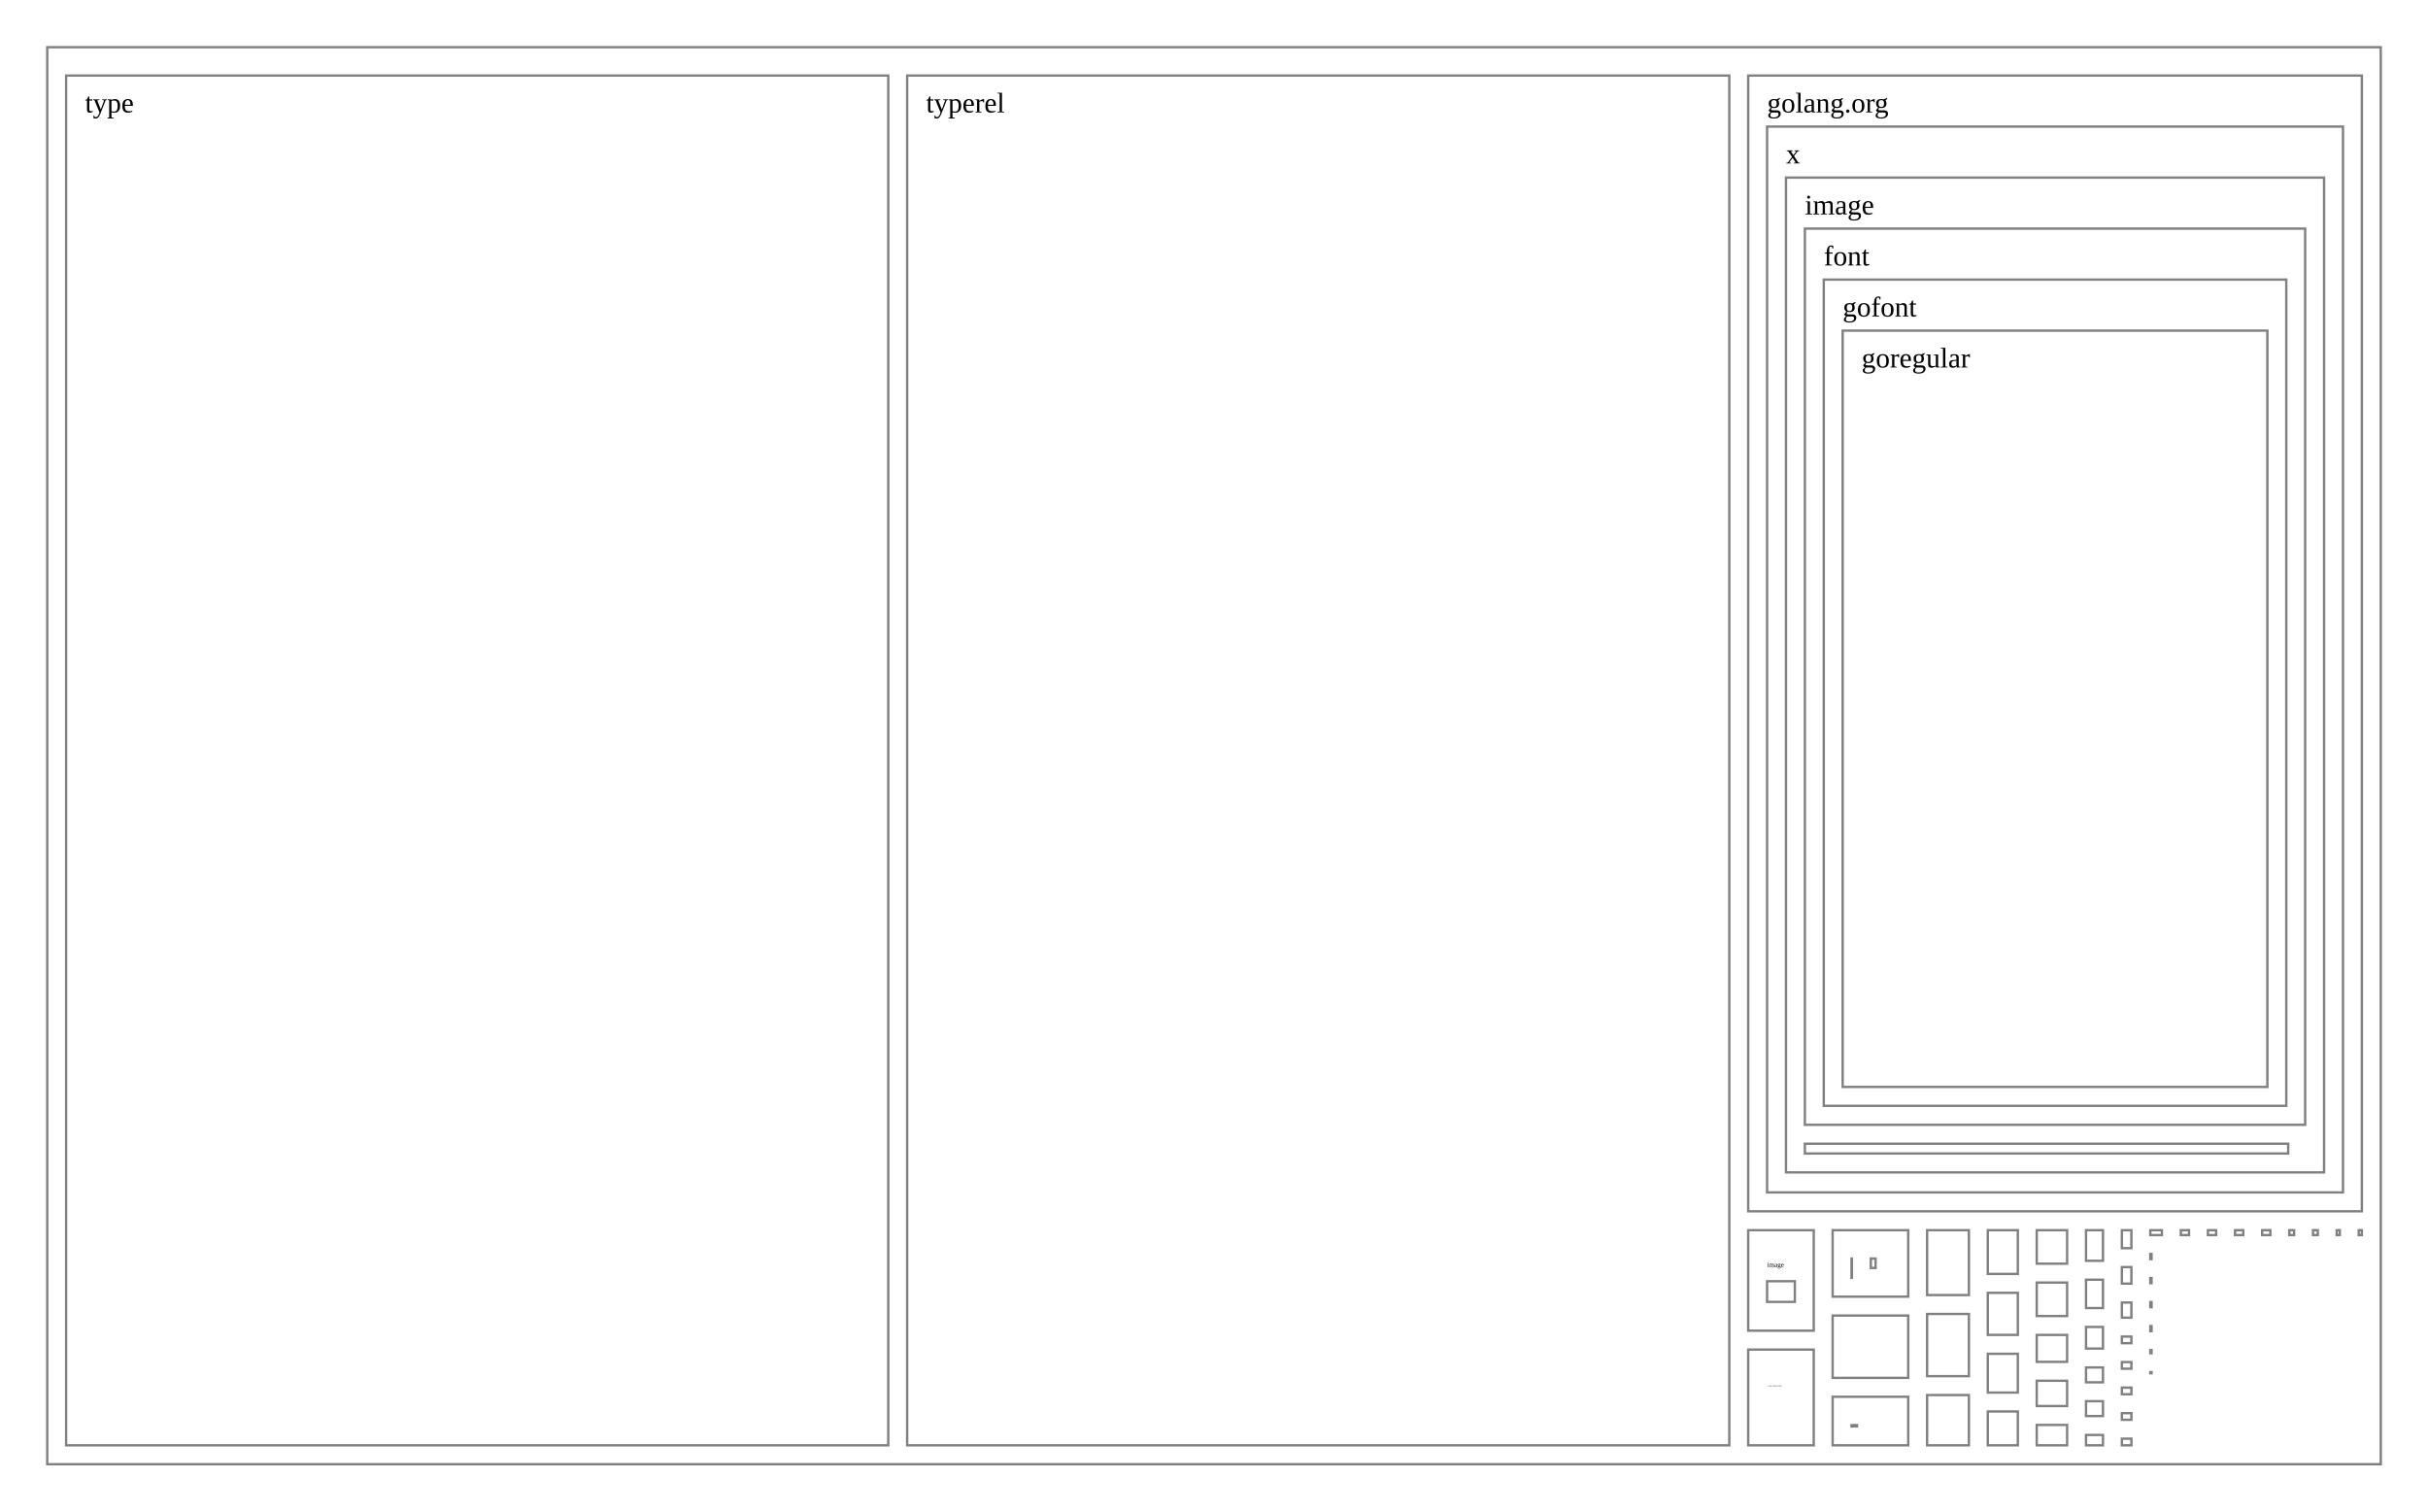
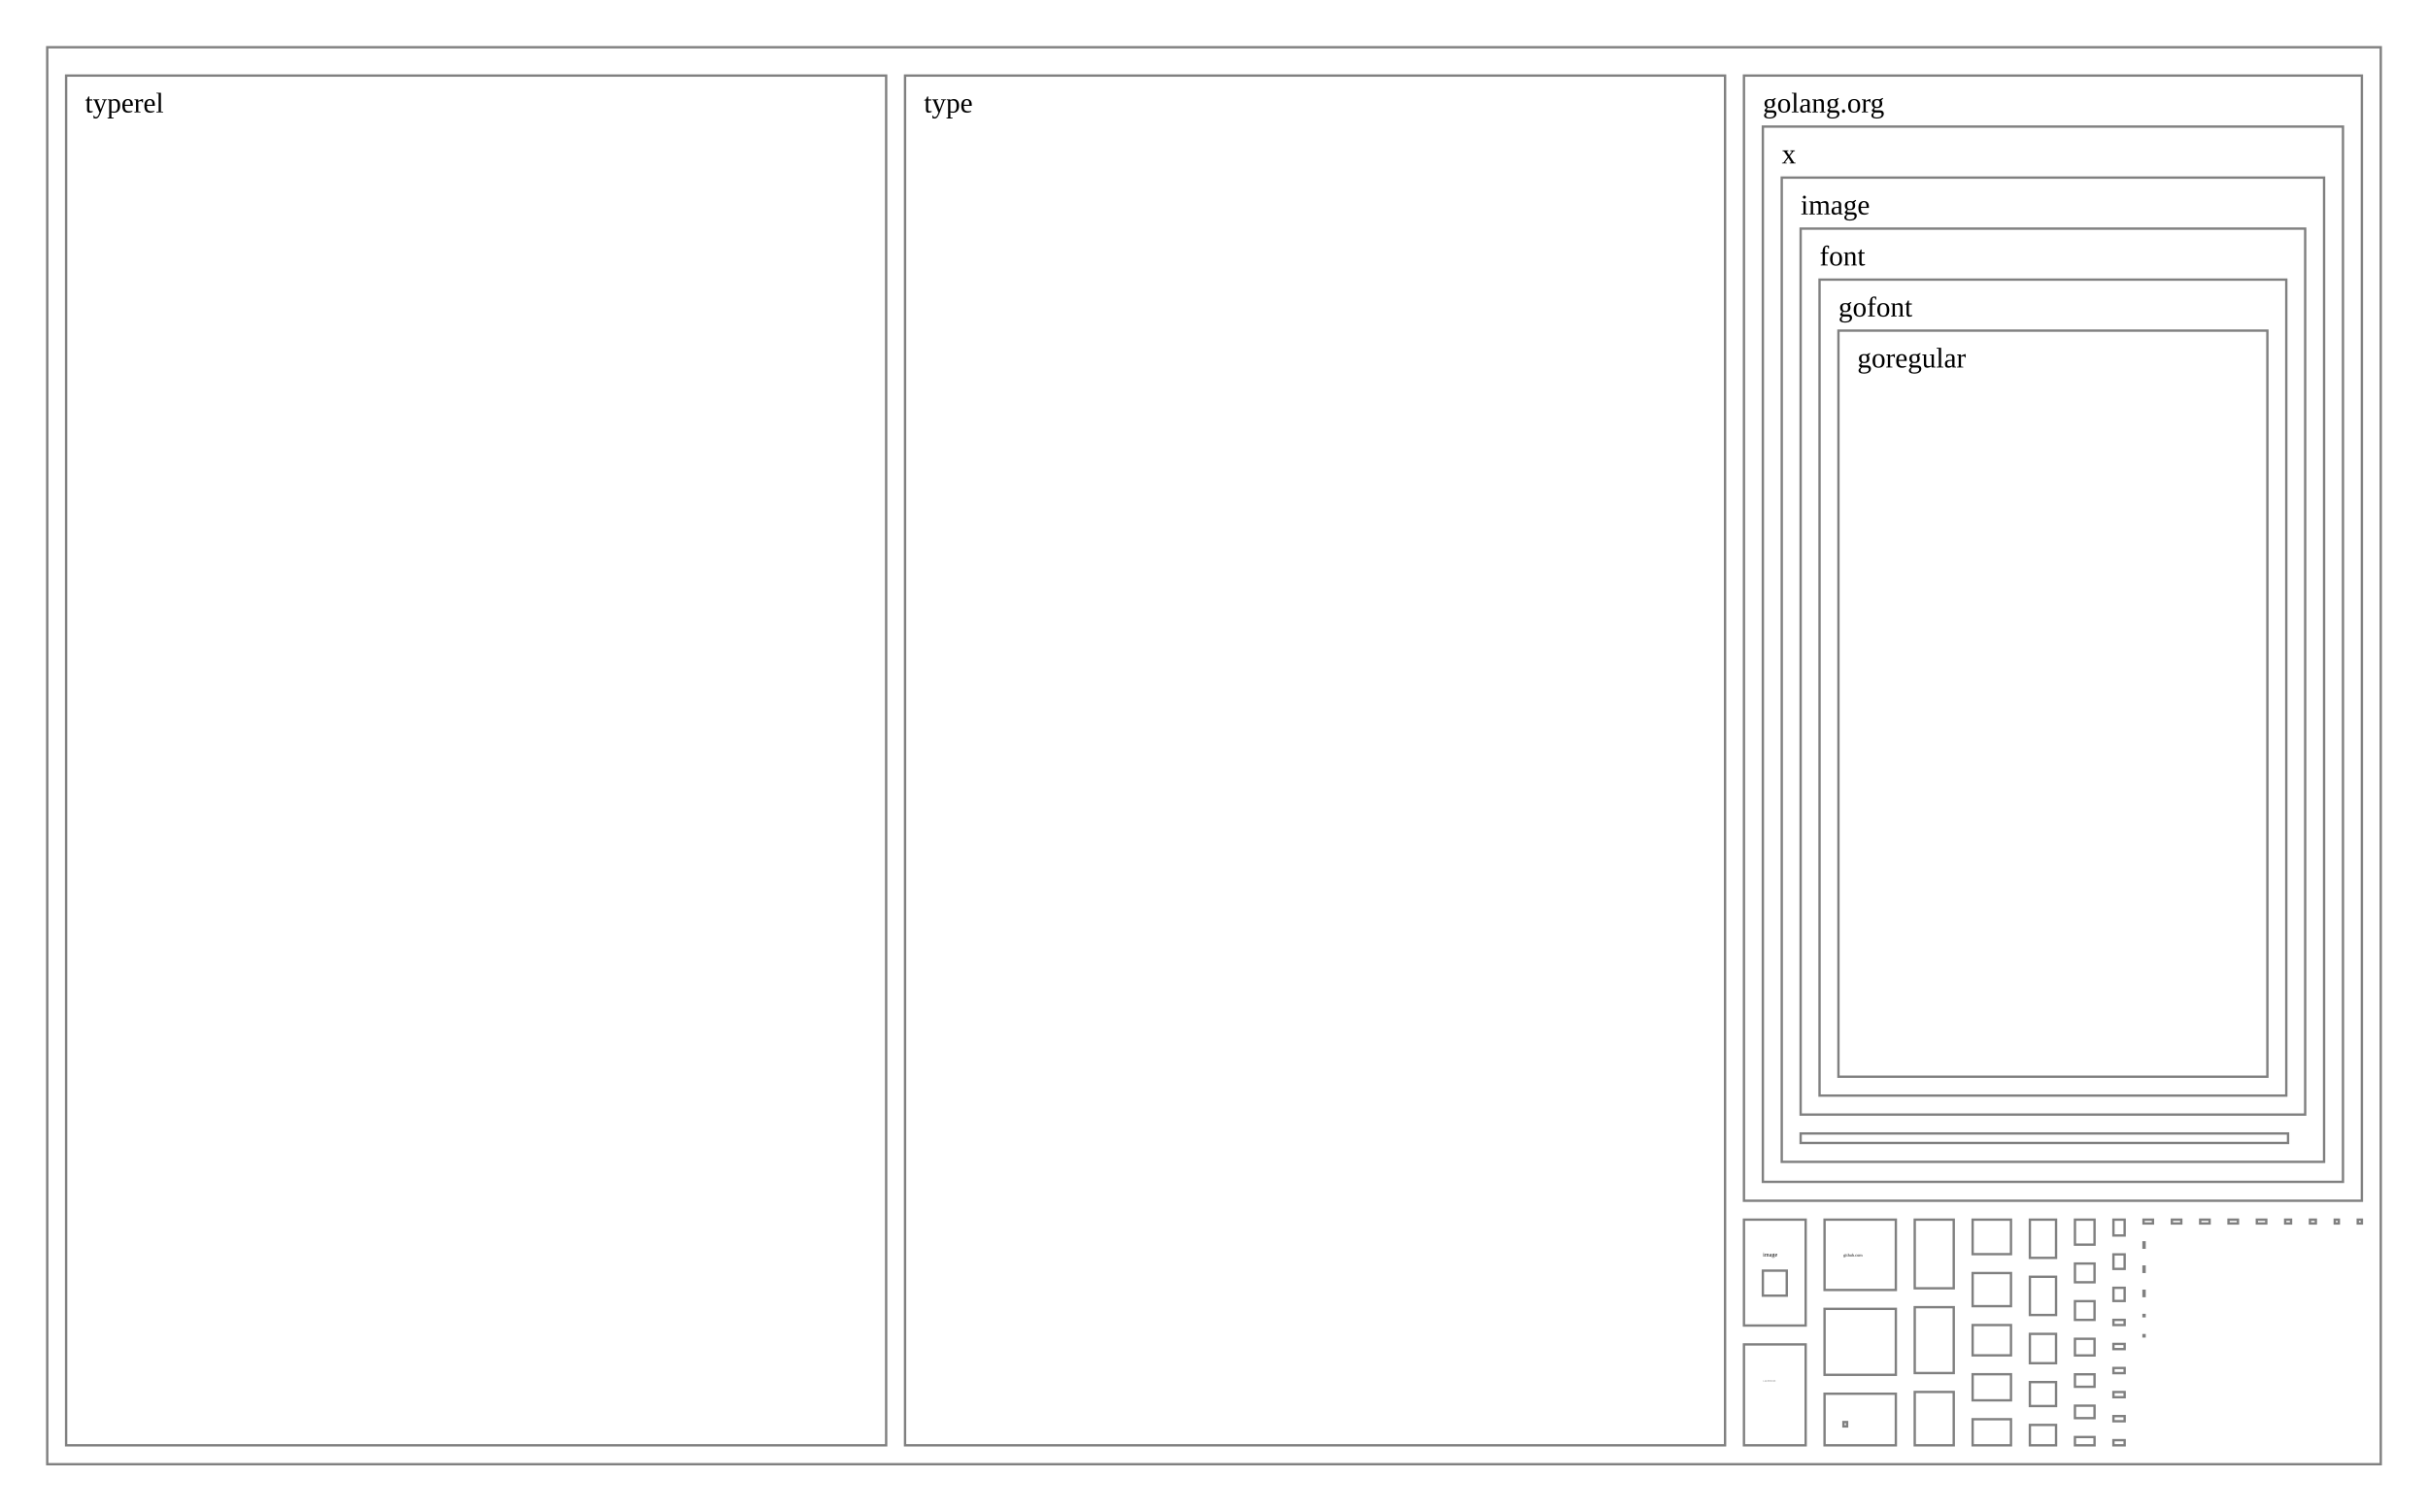
<svg xmlns="http://www.w3.org/2000/svg" viewBox="0 0 1028 640" style="background: white none repeat scroll 0% 0%;">
  <g>
    <rect x="20" y="20" width="988" height="600" style="fill: rgba(0, 0, 0, 0);opacity:1;fill-opacity:1;stroke:rgba(128,128,128,65535);stroke-width:1px;stroke-opacity:1;" />
  </g>
  <g>
-     <rect x="910.425" y="520.911" width="4.914" height="2.077" style="fill: rgba(0, 0, 0, 0);opacity:1;fill-opacity:1;stroke:rgba(128,128,128,65535);stroke-width:1px;stroke-opacity:1;" />
+     <rect x="894.815" y="531.154" width="4.744" height="6.147" style="fill: rgba(0, 0, 0, 0);opacity:1;fill-opacity:1;stroke:rgba(128,128,128,65535);stroke-width:1px;stroke-opacity:1;" />
  </g>
  <g>
-     <rect x="841.617" y="547.428" width="12.723" height="17.819" style="fill: rgba(0, 0, 0, 0);opacity:1;fill-opacity:1;stroke:rgba(128,128,128,65535);stroke-width:1px;stroke-opacity:1;" />
+     <rect x="383.191" y="32" width="347.191" height="580" style="fill: rgba(0, 0, 0, 0);opacity:1;fill-opacity:1;stroke:rgba(128,128,128,65535);stroke-width:1px;stroke-opacity:1;" />
+     <text data-notex="1" text-anchor="start" transform="translate(391.1913,47.6) scale(1)" style="font-family: Open Sans, verdana, arial, sans-serif !important; font-size: 12px; fill: rgb(0, 0, 0, 65535); fill-opacity: 1; white-space: pre;" data-math="N">type</text>
  </g>
  <g>
-     <rect x="989.346" y="520.911" width="1.327" height="2.077" style="fill: rgba(0, 0, 0, 0);opacity:1;fill-opacity:1;stroke:rgba(128,128,128,65535);stroke-width:1px;stroke-opacity:1;" />
+     <rect x="978.018" y="516.441" width="2.494" height="1.622" style="fill: rgba(0, 0, 0, 0);opacity:1;fill-opacity:1;stroke:rgba(128,128,128,65535);stroke-width:1px;stroke-opacity:1;" />
  </g>
  <g>
-     <rect x="862.339" y="603.37" width="12.869" height="8.63" style="fill: rgba(0, 0, 0, 0);opacity:1;fill-opacity:1;stroke:rgba(128,128,128,65535);stroke-width:1px;stroke-opacity:1;" />
+     <rect x="894.815" y="516.441" width="4.744" height="6.713" style="fill: rgba(0, 0, 0, 0);opacity:1;fill-opacity:1;stroke:rgba(128,128,128,65535);stroke-width:1px;stroke-opacity:1;" />
  </g>
  <g>
-     <rect x="979.301" y="520.911" width="2.045" height="2.077" style="fill: rgba(0, 0, 0, 0);opacity:1;fill-opacity:1;stroke:rgba(128,128,128,65535);stroke-width:1px;stroke-opacity:1;" />
+     <rect x="931.545" y="516.441" width="3.993" height="1.622" style="fill: rgba(0, 0, 0, 0);opacity:1;fill-opacity:1;stroke:rgba(128,128,128,65535);stroke-width:1px;stroke-opacity:1;" />
  </g>
  <g>
-     <rect x="862.339" y="543.085" width="12.869" height="14.174" style="fill: rgba(0, 0, 0, 0);opacity:1;fill-opacity:1;stroke:rgba(128,128,128,65535);stroke-width:1px;stroke-opacity:1;" />
+     <rect x="878.519" y="516.441" width="8.296" height="10.588" style="fill: rgba(0, 0, 0, 0);opacity:1;fill-opacity:1;stroke:rgba(128,128,128,65535);stroke-width:1px;stroke-opacity:1;" />
  </g>
  <g>
-     <rect x="28" y="32" width="348.087" height="580" style="fill: rgba(0, 0, 0, 0);opacity:1;fill-opacity:1;stroke:rgba(128,128,128,65535);stroke-width:1px;stroke-opacity:1;" />
-     <text data-notex="1" text-anchor="start" transform="translate(36,47.6) scale(1)" style="font-family: Open Sans, verdana, arial, sans-serif !important; font-size: 12px; fill: rgb(0, 0, 0, 65535); fill-opacity: 1; white-space: pre;" data-math="N">type</text>
+     <rect x="772.507" y="590.155" width="30.181" height="21.845" style="fill: rgba(0, 0, 0, 0);opacity:1;fill-opacity:1;stroke:rgba(128,128,128,65535);stroke-width:1px;stroke-opacity:1;" />
  </g>
  <g>
-     <rect x="862.339" y="520.911" width="12.869" height="14.174" style="fill: rgba(0, 0, 0, 0);opacity:1;fill-opacity:1;stroke:rgba(128,128,128,65535);stroke-width:1px;stroke-opacity:1;" />
+     <rect x="835.202" y="561.078" width="16.235" height="12.831" style="fill: rgba(0, 0, 0, 0);opacity:1;fill-opacity:1;stroke:rgba(128,128,128,65535);stroke-width:1px;stroke-opacity:1;" />
  </g>
  <g>
-     <rect x="898.385" y="551.539" width="4.04" height="6.413" style="fill: rgba(0, 0, 0, 0);opacity:1;fill-opacity:1;stroke:rgba(128,128,128,65535);stroke-width:1px;stroke-opacity:1;" />
+     <rect x="955.531" y="516.441" width="3.993" height="1.622" style="fill: rgba(0, 0, 0, 0);opacity:1;fill-opacity:1;stroke:rgba(128,128,128,65535);stroke-width:1px;stroke-opacity:1;" />
  </g>
  <g>
-     <rect x="841.617" y="573.247" width="12.723" height="16.423" style="fill: rgba(0, 0, 0, 0);opacity:1;fill-opacity:1;stroke:rgba(128,128,128,65535);stroke-width:1px;stroke-opacity:1;" />
+     <rect x="835.202" y="600.955" width="16.235" height="11.045" style="fill: rgba(0, 0, 0, 0);opacity:1;fill-opacity:1;stroke:rgba(128,128,128,65535);stroke-width:1px;stroke-opacity:1;" />
  </g>
  <g>
-     <rect x="883.208" y="561.881" width="7.177" height="9.15" style="fill: rgba(0, 0, 0, 0);opacity:1;fill-opacity:1;stroke:rgba(128,128,128,65535);stroke-width:1px;stroke-opacity:1;" />
+     <rect x="835.202" y="516.441" width="16.235" height="14.616" style="fill: rgba(0, 0, 0, 0);opacity:1;fill-opacity:1;stroke:rgba(128,128,128,65535);stroke-width:1px;stroke-opacity:1;" />
  </g>
  <g>
-     <rect x="910.425" y="581.005" width="0.529" height="0.477" style="fill: rgba(0, 0, 0, 0);opacity:1;fill-opacity:1;stroke:rgba(128,128,128,65535);stroke-width:1px;stroke-opacity:1;" />
+     <rect x="859.437" y="585.228" width="11.082" height="10.142" style="fill: rgba(0, 0, 0, 0);opacity:1;fill-opacity:1;stroke:rgba(128,128,128,65535);stroke-width:1px;stroke-opacity:1;" />
  </g>
  <g>
-     <rect x="910.425" y="571.68" width="0.529" height="1.325" style="fill: rgba(0, 0, 0, 0);opacity:1;fill-opacity:1;stroke:rgba(128,128,128,65535);stroke-width:1px;stroke-opacity:1;" />
+     <rect x="878.519" y="595.217" width="8.296" height="5.277" style="fill: rgba(0, 0, 0, 0);opacity:1;fill-opacity:1;stroke:rgba(128,128,128,65535);stroke-width:1px;stroke-opacity:1;" />
  </g>
  <g>
-     <rect x="910.425" y="551.334" width="0.529" height="2.173" style="fill: rgba(0, 0, 0, 0);opacity:1;fill-opacity:1;stroke:rgba(128,128,128,65535);stroke-width:1px;stroke-opacity:1;" />
+     <rect x="894.815" y="609.814" width="4.744" height="2.186" style="fill: rgba(0, 0, 0, 0);opacity:1;fill-opacity:1;stroke:rgba(128,128,128,65535);stroke-width:1px;stroke-opacity:1;" />
  </g>
  <g>
-     <rect x="957.777" y="520.911" width="3.479" height="2.077" style="fill: rgba(0, 0, 0, 0);opacity:1;fill-opacity:1;stroke:rgba(128,128,128,65535);stroke-width:1px;stroke-opacity:1;" />
+     <rect x="907.559" y="556.806" width="0.445" height="0.54" style="fill: rgba(0, 0, 0, 0);opacity:1;fill-opacity:1;stroke:rgba(128,128,128,65535);stroke-width:1px;stroke-opacity:1;" />
  </g>
  <g>
-     <rect x="910.425" y="561.507" width="0.529" height="2.173" style="fill: rgba(0, 0, 0, 0);opacity:1;fill-opacity:1;stroke:rgba(128,128,128,65535);stroke-width:1px;stroke-opacity:1;" />
+     <rect x="28" y="32" width="347.191" height="580" style="fill: rgba(0, 0, 0, 0);opacity:1;fill-opacity:1;stroke:rgba(128,128,128,65535);stroke-width:1px;stroke-opacity:1;" />
+     <text data-notex="1" text-anchor="start" transform="translate(36,47.6) scale(1)" style="font-family: Open Sans, verdana, arial, sans-serif !important; font-size: 12px; fill: rgb(0, 0, 0, 65535); fill-opacity: 1; white-space: pre;" data-math="N">typerel</text>
  </g>
  <g>
-     <rect x="883.208" y="520.911" width="7.177" height="12.961" style="fill: rgba(0, 0, 0, 0);opacity:1;fill-opacity:1;stroke:rgba(128,128,128,65535);stroke-width:1px;stroke-opacity:1;" />
+     <rect x="894.815" y="579.255" width="4.744" height="2.186" style="fill: rgba(0, 0, 0, 0);opacity:1;fill-opacity:1;stroke:rgba(128,128,128,65535);stroke-width:1px;stroke-opacity:1;" />
  </g>
  <g>
-     <rect x="898.385" y="587.571" width="4.04" height="2.81" style="fill: rgba(0, 0, 0, 0);opacity:1;fill-opacity:1;stroke:rgba(128,128,128,65535);stroke-width:1px;stroke-opacity:1;" />
+     <rect x="859.437" y="516.441" width="11.082" height="16.189" style="fill: rgba(0, 0, 0, 0);opacity:1;fill-opacity:1;stroke:rgba(128,128,128,65535);stroke-width:1px;stroke-opacity:1;" />
  </g>
  <g>
-     <rect x="998.673" y="520.911" width="1.327" height="2.077" style="fill: rgba(0, 0, 0, 0);opacity:1;fill-opacity:1;stroke:rgba(128,128,128,65535);stroke-width:1px;stroke-opacity:1;" />
+     <rect x="878.519" y="608.493" width="8.296" height="3.507" style="fill: rgba(0, 0, 0, 0);opacity:1;fill-opacity:1;stroke:rgba(128,128,128,65535);stroke-width:1px;stroke-opacity:1;" />
  </g>
  <g>
-     <rect x="883.208" y="541.872" width="7.177" height="12.008" style="fill: rgba(0, 0, 0, 0);opacity:1;fill-opacity:1;stroke:rgba(128,128,128,65535);stroke-width:1px;stroke-opacity:1;" />
+     <rect x="878.519" y="581.94" width="8.296" height="5.277" style="fill: rgba(0, 0, 0, 0);opacity:1;fill-opacity:1;stroke:rgba(128,128,128,65535);stroke-width:1px;stroke-opacity:1;" />
  </g>
  <g>
-     <rect x="775.928" y="520.911" width="32.004" height="28.147" style="fill: rgba(0, 0, 0, 0);opacity:1;fill-opacity:1;stroke:rgba(128,128,128,65535);stroke-width:1px;stroke-opacity:1;" />
+     <rect x="772.507" y="516.441" width="30.181" height="29.778" style="fill: rgba(0, 0, 0, 0);opacity:1;fill-opacity:1;stroke:rgba(128,128,128,65535);stroke-width:1px;stroke-opacity:1;" />
+     <text data-notex="1" text-anchor="start" transform="translate(780.507,532.0406) scale(0.147719)" style="font-family: Open Sans, verdana, arial, sans-serif !important; font-size: 12px; fill: rgb(0, 0, 0, 65535); fill-opacity: 1; white-space: pre;" data-math="N">github.com</text>
  </g>
  <g>
-     <rect x="841.617" y="520.911" width="12.723" height="18.517" style="fill: rgba(0, 0, 0, 0);opacity:1;fill-opacity:1;stroke:rgba(128,128,128,65535);stroke-width:1px;stroke-opacity:1;" />
+     <rect x="810.688" y="589.403" width="16.514" height="22.597" style="fill: rgba(0, 0, 0, 0);opacity:1;fill-opacity:1;stroke:rgba(128,128,128,65535);stroke-width:1px;stroke-opacity:1;" />
  </g>
  <g>
-     <rect x="815.932" y="520.911" width="17.684" height="27.469" style="fill: rgba(0, 0, 0, 0);opacity:1;fill-opacity:1;stroke:rgba(128,128,128,65535);stroke-width:1px;stroke-opacity:1;" />
+     <rect x="772.507" y="554.219" width="30.181" height="27.936" style="fill: rgba(0, 0, 0, 0);opacity:1;fill-opacity:1;stroke:rgba(128,128,128,65535);stroke-width:1px;stroke-opacity:1;" />
  </g>
  <g>
-     <rect x="923.339" y="520.911" width="3.479" height="2.077" style="fill: rgba(0, 0, 0, 0);opacity:1;fill-opacity:1;stroke:rgba(128,128,128,65535);stroke-width:1px;stroke-opacity:1;" />
+     <rect x="919.552" y="516.441" width="3.993" height="1.622" style="fill: rgba(0, 0, 0, 0);opacity:1;fill-opacity:1;stroke:rgba(128,128,128,65535);stroke-width:1px;stroke-opacity:1;" />
  </g>
  <g>
-     <rect x="883.208" y="579.031" width="7.177" height="6.292" style="fill: rgba(0, 0, 0, 0);opacity:1;fill-opacity:1;stroke:rgba(128,128,128,65535);stroke-width:1px;stroke-opacity:1;" />
+     <rect x="907.559" y="526.062" width="0.445" height="2.248" style="fill: rgba(0, 0, 0, 0);opacity:1;fill-opacity:1;stroke:rgba(128,128,128,65535);stroke-width:1px;stroke-opacity:1;" />
  </g>
  <g>
-     <rect x="898.385" y="565.952" width="4.04" height="2.81" style="fill: rgba(0, 0, 0, 0);opacity:1;fill-opacity:1;stroke:rgba(128,128,128,65535);stroke-width:1px;stroke-opacity:1;" />
+     <rect x="894.815" y="558.883" width="4.744" height="2.186" style="fill: rgba(0, 0, 0, 0);opacity:1;fill-opacity:1;stroke:rgba(128,128,128,65535);stroke-width:1px;stroke-opacity:1;" />
  </g>
  <g>
-     <rect x="898.385" y="609.19" width="4.04" height="2.81" style="fill: rgba(0, 0, 0, 0);opacity:1;fill-opacity:1;stroke:rgba(128,128,128,65535);stroke-width:1px;stroke-opacity:1;" />
+     <rect x="998.256" y="516.441" width="1.744" height="1.622" style="fill: rgba(0, 0, 0, 0);opacity:1;fill-opacity:1;stroke:rgba(128,128,128,65535);stroke-width:1px;stroke-opacity:1;" />
  </g>
  <g>
-     <rect x="883.208" y="607.614" width="7.177" height="4.386" style="fill: rgba(0, 0, 0, 0);opacity:1;fill-opacity:1;stroke:rgba(128,128,128,65535);stroke-width:1px;stroke-opacity:1;" />
+     <rect x="907.559" y="546.558" width="0.445" height="2.248" style="fill: rgba(0, 0, 0, 0);opacity:1;fill-opacity:1;stroke:rgba(128,128,128,65535);stroke-width:1px;stroke-opacity:1;" />
  </g>
  <g>
-     <rect x="775.928" y="557.058" width="32.004" height="26.385" style="fill: rgba(0, 0, 0, 0);opacity:1;fill-opacity:1;stroke:rgba(128,128,128,65535);stroke-width:1px;stroke-opacity:1;" />
+     <rect x="878.519" y="566.893" width="8.296" height="7.047" style="fill: rgba(0, 0, 0, 0);opacity:1;fill-opacity:1;stroke:rgba(128,128,128,65535);stroke-width:1px;stroke-opacity:1;" />
  </g>
  <g>
-     <rect x="815.932" y="556.38" width="17.684" height="26.343" style="fill: rgba(0, 0, 0, 0);opacity:1;fill-opacity:1;stroke:rgba(128,128,128,65535);stroke-width:1px;stroke-opacity:1;" />
+     <rect x="907.559" y="565.345" width="0.445" height="0.54" style="fill: rgba(0, 0, 0, 0);opacity:1;fill-opacity:1;stroke:rgba(128,128,128,65535);stroke-width:1px;stroke-opacity:1;" />
  </g>
  <g>
-     <rect x="883.208" y="593.322" width="7.177" height="6.292" style="fill: rgba(0, 0, 0, 0);opacity:1;fill-opacity:1;stroke:rgba(128,128,128,65535);stroke-width:1px;stroke-opacity:1;" />
+     <rect x="859.437" y="540.63" width="11.082" height="16.189" style="fill: rgba(0, 0, 0, 0);opacity:1;fill-opacity:1;stroke:rgba(128,128,128,65535);stroke-width:1px;stroke-opacity:1;" />
  </g>
  <g>
-     <rect x="910.425" y="541.161" width="0.529" height="2.173" style="fill: rgba(0, 0, 0, 0);opacity:1;fill-opacity:1;stroke:rgba(128,128,128,65535);stroke-width:1px;stroke-opacity:1;" />
+     <rect x="835.202" y="539.057" width="16.235" height="14.021" style="fill: rgba(0, 0, 0, 0);opacity:1;fill-opacity:1;stroke:rgba(128,128,128,65535);stroke-width:1px;stroke-opacity:1;" />
  </g>
  <g>
-     <rect x="946.298" y="520.911" width="3.479" height="2.077" style="fill: rgba(0, 0, 0, 0);opacity:1;fill-opacity:1;stroke:rgba(128,128,128,65535);stroke-width:1px;stroke-opacity:1;" />
+     <rect x="810.688" y="516.441" width="16.514" height="29.07" style="fill: rgba(0, 0, 0, 0);opacity:1;fill-opacity:1;stroke:rgba(128,128,128,65535);stroke-width:1px;stroke-opacity:1;" />
  </g>
  <g>
-     <rect x="898.385" y="598.381" width="4.04" height="2.81" style="fill: rgba(0, 0, 0, 0);opacity:1;fill-opacity:1;stroke:rgba(128,128,128,65535);stroke-width:1px;stroke-opacity:1;" />
+     <rect x="859.437" y="564.819" width="11.082" height="12.41" style="fill: rgba(0, 0, 0, 0);opacity:1;fill-opacity:1;stroke:rgba(128,128,128,65535);stroke-width:1px;stroke-opacity:1;" />
  </g>
  <g>
-     <rect x="898.385" y="536.525" width="4.04" height="7.013" style="fill: rgba(0, 0, 0, 0);opacity:1;fill-opacity:1;stroke:rgba(128,128,128,65535);stroke-width:1px;stroke-opacity:1;" />
+     <rect x="894.815" y="569.069" width="4.744" height="2.186" style="fill: rgba(0, 0, 0, 0);opacity:1;fill-opacity:1;stroke:rgba(128,128,128,65535);stroke-width:1px;stroke-opacity:1;" />
  </g>
  <g>
-     <rect x="740.174" y="32" width="259.826" height="480.911" style="fill: rgba(0, 0, 0, 0);opacity:1;fill-opacity:1;stroke:rgba(128,128,128,65535);stroke-width:1px;stroke-opacity:1;" />
-     <text data-notex="1" text-anchor="start" transform="translate(748.1742,47.6) scale(1)" style="font-family: Open Sans, verdana, arial, sans-serif !important; font-size: 12px; fill: rgb(0, 0, 0, 65535); fill-opacity: 1; white-space: pre;" data-math="N">golang.org</text>
+     <rect x="894.815" y="599.628" width="4.744" height="2.186" style="fill: rgba(0, 0, 0, 0);opacity:1;fill-opacity:1;stroke:rgba(128,128,128,65535);stroke-width:1px;stroke-opacity:1;" />
  </g>
  <g>
-     <rect x="898.385" y="520.911" width="4.04" height="7.614" style="fill: rgba(0, 0, 0, 0);opacity:1;fill-opacity:1;stroke:rgba(128,128,128,65535);stroke-width:1px;stroke-opacity:1;" />
+     <rect x="859.437" y="603.37" width="11.082" height="8.63" style="fill: rgba(0, 0, 0, 0);opacity:1;fill-opacity:1;stroke:rgba(128,128,128,65535);stroke-width:1px;stroke-opacity:1;" />
  </g>
  <g>
-     <rect x="862.339" y="584.661" width="12.869" height="10.709" style="fill: rgba(0, 0, 0, 0);opacity:1;fill-opacity:1;stroke:rgba(128,128,128,65535);stroke-width:1px;stroke-opacity:1;" />
+     <rect x="738.383" y="32" width="261.617" height="476.441" style="fill: rgba(0, 0, 0, 0);opacity:1;fill-opacity:1;stroke:rgba(128,128,128,65535);stroke-width:1px;stroke-opacity:1;" />
+     <text data-notex="1" text-anchor="start" transform="translate(746.3826,47.6) scale(1)" style="font-family: Open Sans, verdana, arial, sans-serif !important; font-size: 12px; fill: rgb(0, 0, 0, 65535); fill-opacity: 1; white-space: pre;" data-math="N">golang.org</text>
  </g>
  <g>
-     <rect x="910.425" y="530.989" width="0.529" height="2.173" style="fill: rgba(0, 0, 0, 0);opacity:1;fill-opacity:1;stroke:rgba(128,128,128,65535);stroke-width:1px;stroke-opacity:1;" />
+     <rect x="738.383" y="569.277" width="26.124" height="42.723" style="fill: rgba(0, 0, 0, 0);opacity:1;fill-opacity:1;stroke:rgba(128,128,128,65535);stroke-width:1px;stroke-opacity:1;" />
+     <text data-notex="1" text-anchor="start" transform="translate(746.3826,584.877) scale(0.05859)" style="font-family: Open Sans, verdana, arial, sans-serif !important; font-size: 12px; fill: rgb(0, 0, 0, 65535); fill-opacity: 1; white-space: pre;" data-math="N">x_cgo_thread_start</text>
  </g>
  <g>
-     <rect x="740.174" y="571.467" width="27.754" height="40.533" style="fill: rgba(0, 0, 0, 0);opacity:1;fill-opacity:1;stroke:rgba(128,128,128,65535);stroke-width:1px;stroke-opacity:1;" />
-     <text data-notex="1" text-anchor="start" transform="translate(748.1742,587.0667) scale(0.06802)" style="font-family: Open Sans, verdana, arial, sans-serif !important; font-size: 12px; fill: rgb(0, 0, 0, 65535); fill-opacity: 1; white-space: pre;" data-math="N">x_cgo_thread_start</text>
+     <rect x="810.688" y="553.51" width="16.514" height="27.893" style="fill: rgba(0, 0, 0, 0);opacity:1;fill-opacity:1;stroke:rgba(128,128,128,65535);stroke-width:1px;stroke-opacity:1;" />
  </g>
  <g>
-     <rect x="862.339" y="565.259" width="12.869" height="11.402" style="fill: rgba(0, 0, 0, 0);opacity:1;fill-opacity:1;stroke:rgba(128,128,128,65535);stroke-width:1px;stroke-opacity:1;" />
+     <rect x="967.524" y="516.441" width="2.494" height="1.622" style="fill: rgba(0, 0, 0, 0);opacity:1;fill-opacity:1;stroke:rgba(128,128,128,65535);stroke-width:1px;stroke-opacity:1;" />
  </g>
  <g>
-     <rect x="384.087" y="32" width="348.087" height="580" style="fill: rgba(0, 0, 0, 0);opacity:1;fill-opacity:1;stroke:rgba(128,128,128,65535);stroke-width:1px;stroke-opacity:1;" />
-     <text data-notex="1" text-anchor="start" transform="translate(392.0871,47.6) scale(1)" style="font-family: Open Sans, verdana, arial, sans-serif !important; font-size: 12px; fill: rgb(0, 0, 0, 65535); fill-opacity: 1; white-space: pre;" data-math="N">typerel</text>
+     <rect x="894.815" y="589.441" width="4.744" height="2.186" style="fill: rgba(0, 0, 0, 0);opacity:1;fill-opacity:1;stroke:rgba(128,128,128,65535);stroke-width:1px;stroke-opacity:1;" />
  </g>
  <g>
-     <rect x="969.257" y="520.911" width="2.045" height="2.077" style="fill: rgba(0, 0, 0, 0);opacity:1;fill-opacity:1;stroke:rgba(128,128,128,65535);stroke-width:1px;stroke-opacity:1;" />
+     <rect x="738.383" y="516.441" width="26.124" height="44.836" style="fill: rgba(0, 0, 0, 0);opacity:1;fill-opacity:1;stroke:rgba(128,128,128,65535);stroke-width:1px;stroke-opacity:1;" />
+     <text data-notex="1" text-anchor="start" transform="translate(746.3826,532.0406) scale(0.210924)" style="font-family: Open Sans, verdana, arial, sans-serif !important; font-size: 12px; fill: rgb(0, 0, 0, 65535); fill-opacity: 1; white-space: pre;" data-math="N">image</text>
  </g>
  <g>
-     <rect x="898.385" y="576.761" width="4.04" height="2.81" style="fill: rgba(0, 0, 0, 0);opacity:1;fill-opacity:1;stroke:rgba(128,128,128,65535);stroke-width:1px;stroke-opacity:1;" />
+     <rect x="878.519" y="550.96" width="8.296" height="7.932" style="fill: rgba(0, 0, 0, 0);opacity:1;fill-opacity:1;stroke:rgba(128,128,128,65535);stroke-width:1px;stroke-opacity:1;" />
  </g>
  <g>
-     <rect x="740.174" y="520.911" width="27.754" height="42.556" style="fill: rgba(0, 0, 0, 0);opacity:1;fill-opacity:1;stroke:rgba(128,128,128,65535);stroke-width:1px;stroke-opacity:1;" />
-     <text data-notex="1" text-anchor="start" transform="translate(748.1742,536.5112) scale(0.244873)" style="font-family: Open Sans, verdana, arial, sans-serif !important; font-size: 12px; fill: rgb(0, 0, 0, 65535); fill-opacity: 1; white-space: pre;" data-math="N">image</text>
+     <rect x="835.202" y="581.909" width="16.235" height="11.045" style="fill: rgba(0, 0, 0, 0);opacity:1;fill-opacity:1;stroke:rgba(128,128,128,65535);stroke-width:1px;stroke-opacity:1;" />
  </g>
  <g>
-     <rect x="815.932" y="590.724" width="17.684" height="21.276" style="fill: rgba(0, 0, 0, 0);opacity:1;fill-opacity:1;stroke:rgba(128,128,128,65535);stroke-width:1px;stroke-opacity:1;" />
+     <rect x="943.538" y="516.441" width="3.993" height="1.622" style="fill: rgba(0, 0, 0, 0);opacity:1;fill-opacity:1;stroke:rgba(128,128,128,65535);stroke-width:1px;stroke-opacity:1;" />
  </g>
  <g>
-     <rect x="841.617" y="597.67" width="12.723" height="14.33" style="fill: rgba(0, 0, 0, 0);opacity:1;fill-opacity:1;stroke:rgba(128,128,128,65535);stroke-width:1px;stroke-opacity:1;" />
+     <rect x="907.559" y="536.31" width="0.445" height="2.248" style="fill: rgba(0, 0, 0, 0);opacity:1;fill-opacity:1;stroke:rgba(128,128,128,65535);stroke-width:1px;stroke-opacity:1;" />
  </g>
  <g>
-     <rect x="775.928" y="591.444" width="32.004" height="20.556" style="fill: rgba(0, 0, 0, 0);opacity:1;fill-opacity:1;stroke:rgba(128,128,128,65535);stroke-width:1px;stroke-opacity:1;" />
+     <rect x="907.559" y="516.441" width="3.993" height="1.622" style="fill: rgba(0, 0, 0, 0);opacity:1;fill-opacity:1;stroke:rgba(128,128,128,65535);stroke-width:1px;stroke-opacity:1;" />
  </g>
  <g>
-     <rect x="934.819" y="520.911" width="3.479" height="2.077" style="fill: rgba(0, 0, 0, 0);opacity:1;fill-opacity:1;stroke:rgba(128,128,128,65535);stroke-width:1px;stroke-opacity:1;" />
+     <rect x="894.815" y="545.301" width="4.744" height="5.582" style="fill: rgba(0, 0, 0, 0);opacity:1;fill-opacity:1;stroke:rgba(128,128,128,65535);stroke-width:1px;stroke-opacity:1;" />
  </g>
  <g>
-     <rect x="783.928" y="532.911" width="0.161" height="8.147" style="fill: rgba(0, 0, 0, 0);opacity:1;fill-opacity:1;stroke:rgba(128,128,128,65535);stroke-width:1px;stroke-opacity:1;" />
+     <rect x="878.519" y="535.028" width="8.296" height="7.932" style="fill: rgba(0, 0, 0, 0);opacity:1;fill-opacity:1;stroke:rgba(128,128,128,65535);stroke-width:1px;stroke-opacity:1;" />
  </g>
  <g>
-     <rect x="792.09" y="532.911" width="2.023" height="3.988" style="fill: rgba(0, 0, 0, 0);opacity:1;fill-opacity:1;stroke:rgba(128,128,128,65535);stroke-width:1px;stroke-opacity:1;" />
+     <rect x="988.512" y="516.441" width="1.744" height="1.622" style="fill: rgba(0, 0, 0, 0);opacity:1;fill-opacity:1;stroke:rgba(128,128,128,65535);stroke-width:1px;stroke-opacity:1;" />
  </g>
  <g>
-     <rect x="748.174" y="53.6" width="243.826" height="451.311" style="fill: rgba(0, 0, 0, 0);opacity:1;fill-opacity:1;stroke:rgba(128,128,128,65535);stroke-width:1px;stroke-opacity:1;" />
-     <text data-notex="1" text-anchor="start" transform="translate(756.1742,69.2) scale(1)" style="font-family: Open Sans, verdana, arial, sans-serif !important; font-size: 12px; fill: rgb(0, 0, 0, 65535); fill-opacity: 1; white-space: pre;" data-math="N">x</text>
+     <rect x="780.507" y="602.155" width="1.546" height="1.845" style="fill: rgba(0, 0, 0, 0);opacity:1;fill-opacity:1;stroke:rgba(128,128,128,65535);stroke-width:1px;stroke-opacity:1;" />
  </g>
  <g>
-     <rect x="748.174" y="542.511" width="11.754" height="8.764" style="fill: rgba(0, 0, 0, 0);opacity:1;fill-opacity:1;stroke:rgba(128,128,128,65535);stroke-width:1px;stroke-opacity:1;" />
+     <rect x="746.383" y="53.6" width="245.617" height="446.841" style="fill: rgba(0, 0, 0, 0);opacity:1;fill-opacity:1;stroke:rgba(128,128,128,65535);stroke-width:1px;stroke-opacity:1;" />
+     <text data-notex="1" text-anchor="start" transform="translate(754.3826,69.2) scale(1)" style="font-family: Open Sans, verdana, arial, sans-serif !important; font-size: 12px; fill: rgb(0, 0, 0, 65535); fill-opacity: 1; white-space: pre;" data-math="N">x</text>
  </g>
  <g>
-     <rect x="783.928" y="603.444" width="2.331" height="0.556" style="fill: rgba(0, 0, 0, 0);opacity:1;fill-opacity:1;stroke:rgba(128,128,128,65535);stroke-width:1px;stroke-opacity:1;" />
+     <rect x="746.383" y="538.041" width="10.124" height="10.589" style="fill: rgba(0, 0, 0, 0);opacity:1;fill-opacity:1;stroke:rgba(128,128,128,65535);stroke-width:1px;stroke-opacity:1;" />
  </g>
  <g>
-     <rect x="756.174" y="75.2" width="227.826" height="421.237" style="fill: rgba(0, 0, 0, 0);opacity:1;fill-opacity:1;stroke:rgba(128,128,128,65535);stroke-width:1px;stroke-opacity:1;" />
-     <text data-notex="1" text-anchor="start" transform="translate(764.1742,90.8) scale(1)" style="font-family: Open Sans, verdana, arial, sans-serif !important; font-size: 12px; fill: rgb(0, 0, 0, 65535); fill-opacity: 1; white-space: pre;" data-math="N">image</text>
+     <rect x="754.383" y="75.2" width="229.617" height="416.771" style="fill: rgba(0, 0, 0, 0);opacity:1;fill-opacity:1;stroke:rgba(128,128,128,65535);stroke-width:1px;stroke-opacity:1;" />
+     <text data-notex="1" text-anchor="start" transform="translate(762.3826,90.8) scale(1)" style="font-family: Open Sans, verdana, arial, sans-serif !important; font-size: 12px; fill: rgb(0, 0, 0, 65535); fill-opacity: 1; white-space: pre;" data-math="N">image</text>
  </g>
  <g>
-     <rect x="764.174" y="484.287" width="204.631" height="4.15" style="fill: rgba(0, 0, 0, 0);opacity:1;fill-opacity:1;stroke:rgba(128,128,128,65535);stroke-width:1px;stroke-opacity:1;" />
+     <rect x="762.383" y="479.957" width="206.364" height="4.014" style="fill: rgba(0, 0, 0, 0);opacity:1;fill-opacity:1;stroke:rgba(128,128,128,65535);stroke-width:1px;stroke-opacity:1;" />
  </g>
  <g>
-     <rect x="764.174" y="96.8" width="211.826" height="379.487" style="fill: rgba(0, 0, 0, 0);opacity:1;fill-opacity:1;stroke:rgba(128,128,128,65535);stroke-width:1px;stroke-opacity:1;" />
-     <text data-notex="1" text-anchor="start" transform="translate(772.1742,112.4) scale(1)" style="font-family: Open Sans, verdana, arial, sans-serif !important; font-size: 12px; fill: rgb(0, 0, 0, 65535); fill-opacity: 1; white-space: pre;" data-math="N">font</text>
+     <rect x="762.383" y="96.8" width="213.617" height="375.157" style="fill: rgba(0, 0, 0, 0);opacity:1;fill-opacity:1;stroke:rgba(128,128,128,65535);stroke-width:1px;stroke-opacity:1;" />
+     <text data-notex="1" text-anchor="start" transform="translate(770.3826,112.4) scale(1)" style="font-family: Open Sans, verdana, arial, sans-serif !important; font-size: 12px; fill: rgb(0, 0, 0, 65535); fill-opacity: 1; white-space: pre;" data-math="N">font</text>
  </g>
  <g>
-     <rect x="772.174" y="118.4" width="195.826" height="349.846" style="fill: rgba(0, 0, 0, 0);opacity:1;fill-opacity:1;stroke:rgba(128,128,128,65535);stroke-width:1px;stroke-opacity:1;" />
-     <text data-notex="1" text-anchor="start" transform="translate(780.1742,134) scale(1)" style="font-family: Open Sans, verdana, arial, sans-serif !important; font-size: 12px; fill: rgb(0, 0, 0, 65535); fill-opacity: 1; white-space: pre;" data-math="N">gofont</text>
+     <rect x="770.383" y="118.4" width="197.617" height="345.516" style="fill: rgba(0, 0, 0, 0);opacity:1;fill-opacity:1;stroke:rgba(128,128,128,65535);stroke-width:1px;stroke-opacity:1;" />
+     <text data-notex="1" text-anchor="start" transform="translate(778.3826,134) scale(1)" style="font-family: Open Sans, verdana, arial, sans-serif !important; font-size: 12px; fill: rgb(0, 0, 0, 65535); fill-opacity: 1; white-space: pre;" data-math="N">gofont</text>
  </g>
  <g>
-     <rect x="780.174" y="140" width="179.826" height="320.246" style="fill: rgba(0, 0, 0, 0);opacity:1;fill-opacity:1;stroke:rgba(128,128,128,65535);stroke-width:1px;stroke-opacity:1;" />
-     <text data-notex="1" text-anchor="start" transform="translate(788.1742,155.6) scale(1)" style="font-family: Open Sans, verdana, arial, sans-serif !important; font-size: 12px; fill: rgb(0, 0, 0, 65535); fill-opacity: 1; white-space: pre;" data-math="N">goregular</text>
+     <rect x="778.383" y="140" width="181.617" height="315.916" style="fill: rgba(0, 0, 0, 0);opacity:1;fill-opacity:1;stroke:rgba(128,128,128,65535);stroke-width:1px;stroke-opacity:1;" />
+     <text data-notex="1" text-anchor="start" transform="translate(786.3826,155.6) scale(1)" style="font-family: Open Sans, verdana, arial, sans-serif !important; font-size: 12px; fill: rgb(0, 0, 0, 65535); fill-opacity: 1; white-space: pre;" data-math="N">goregular</text>
  </g>
</svg>
